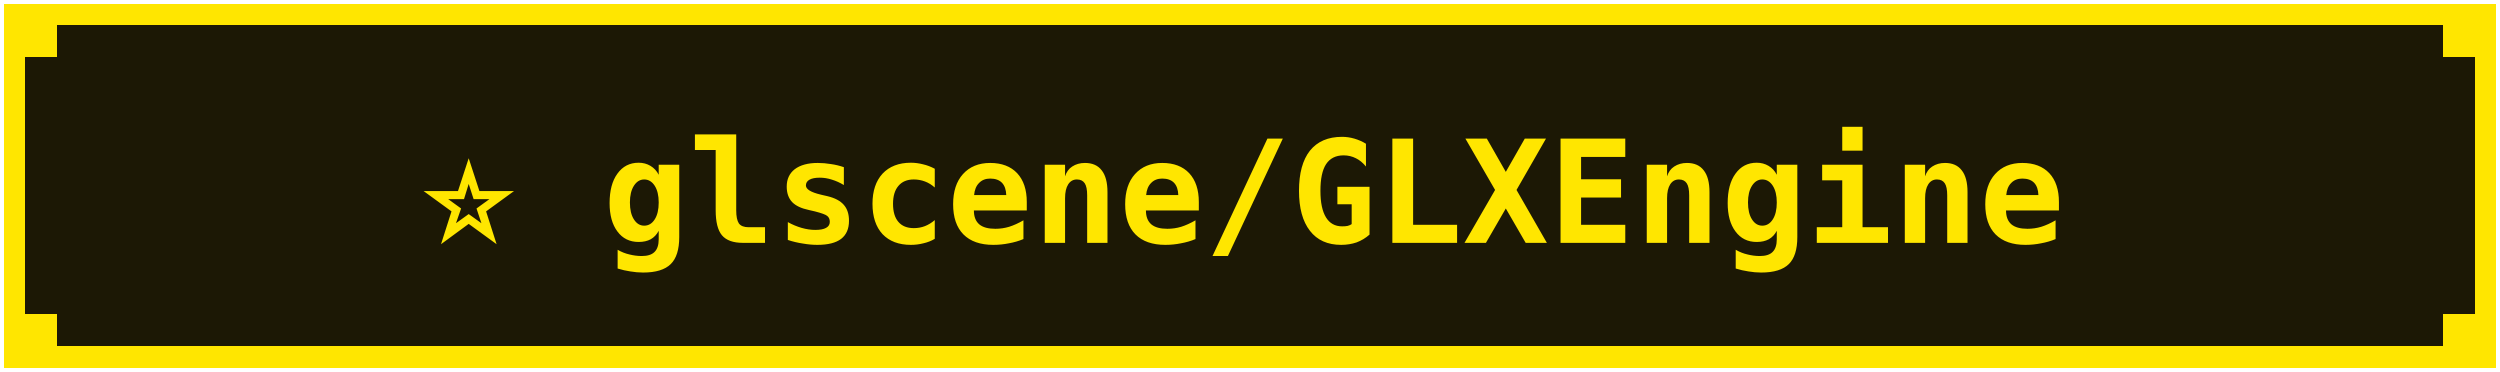
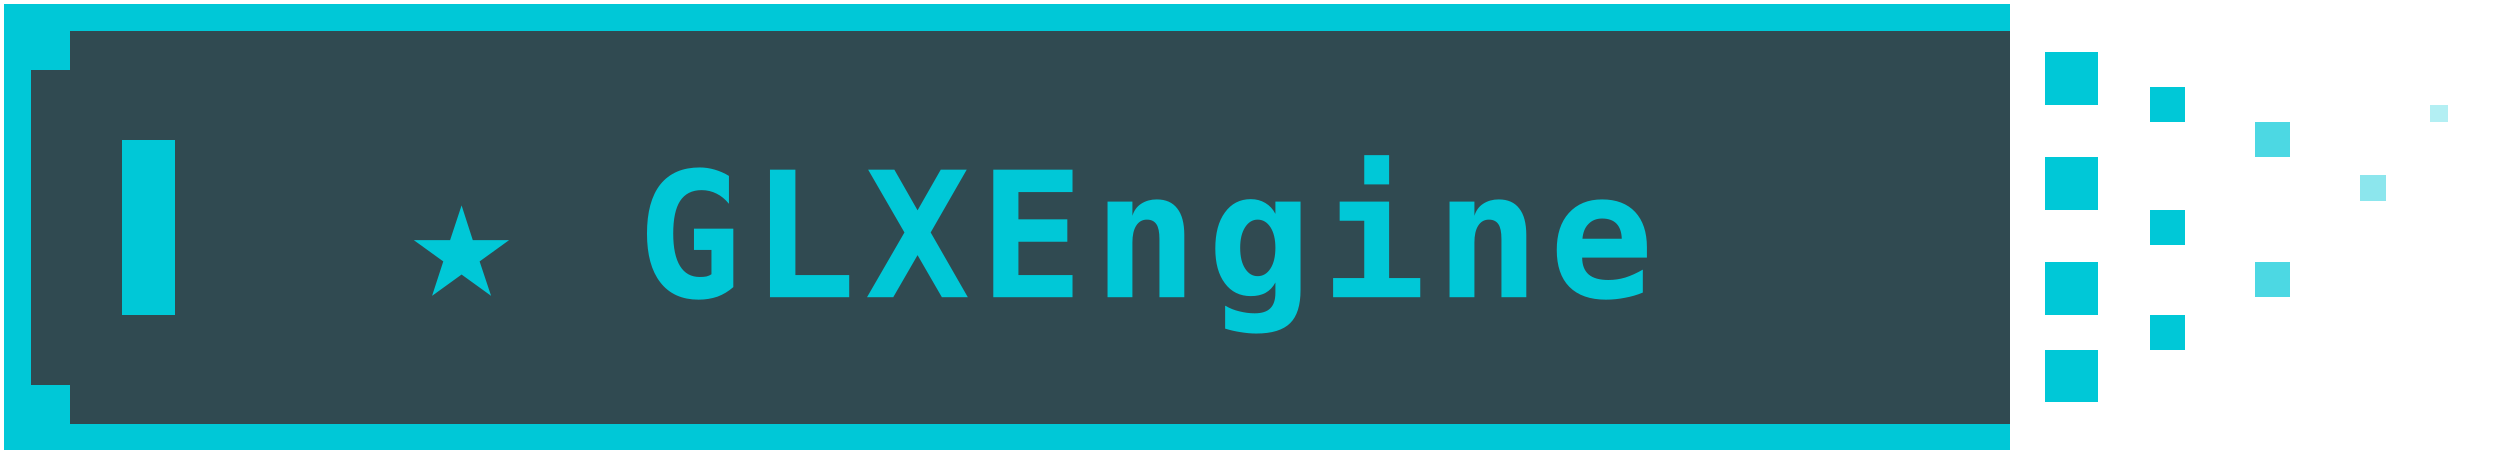
- <svg xmlns="http://www.w3.org/2000/svg" viewBox="0 0 175 26" width="175" height="26" shape-rendering="crispEdges">
-   <rect x="1" y="1" width="173" height="24" fill="#1C1805" stroke="#FFE600" stroke-width="1.5" />
-   <rect x="1" y="1" width="3" height="3" fill="#FFE600" />
-   <rect x="171" y="1" width="3" height="3" fill="#FFE600" />
-   <rect x="1" y="22" width="3" height="3" fill="#FFE600" />
-   <rect x="171" y="22" width="3" height="3" fill="#FFE600" />
-   <text x="87" y="17" fill="#FFE600" font-family="'JetBrains Mono', 'Fira Code', monospace" font-size="10" font-weight="bold" text-anchor="middle">
-     ⭐ glscene/GLXEngine
-   </text>
+ <svg xmlns="http://www.w3.org/2000/svg" viewBox="0 0 143 26" width="143" height="26" shape-rendering="crispEdges">
+   <defs>
+     <style>
+       .chip-text { font-family: 'JetBrains Mono', 'Fira Code', monospace; font-size: 10px; font-weight: bold; letter-spacing: 0.5px; }
+     </style>
+   </defs>
+   <path d="M 115 1 L 1 1 L 1 25 L 115 25" fill="rgba(10, 14, 23, 0.82)" />
+   <path d="M 115 1 L 1 1 L 1 25 L 115 25" fill="rgba(0, 200, 215, 0.12)" stroke="#00C8D7" stroke-width="1.5" />
+   <rect x="1" y="1" width="3" height="3" fill="#00C8D7" />
+   <rect x="1" y="22" width="3" height="3" fill="#00C8D7" />
+   <rect x="7" y="8" width="3" height="10" fill="#00C8D7" />
+   <g fill="#00C8D7">
+     <rect x="117" y="3" width="3" height="3" />
+     <rect x="117" y="9" width="3" height="3" />
+     <rect x="117" y="15" width="3" height="3" />
+     <rect x="117" y="20" width="3" height="3" />
+     <rect x="123" y="5" width="2" height="2" />
+     <rect x="123" y="12" width="2" height="2" />
+     <rect x="123" y="18" width="2" height="2" />
+     <rect x="129" y="7" width="2" height="2" opacity="0.7" />
+     <rect x="129" y="15" width="2" height="2" opacity="0.7" />
+     <rect x="135" y="10" width="1.5" height="1.5" opacity="0.45" />
+     <rect x="139" y="6" width="1" height="1" opacity="0.3" />
+   </g>
+   <text x="59" y="17" fill="#00C8D7" text-anchor="middle" class="chip-text">★ GLXEngine</text>
</svg>
